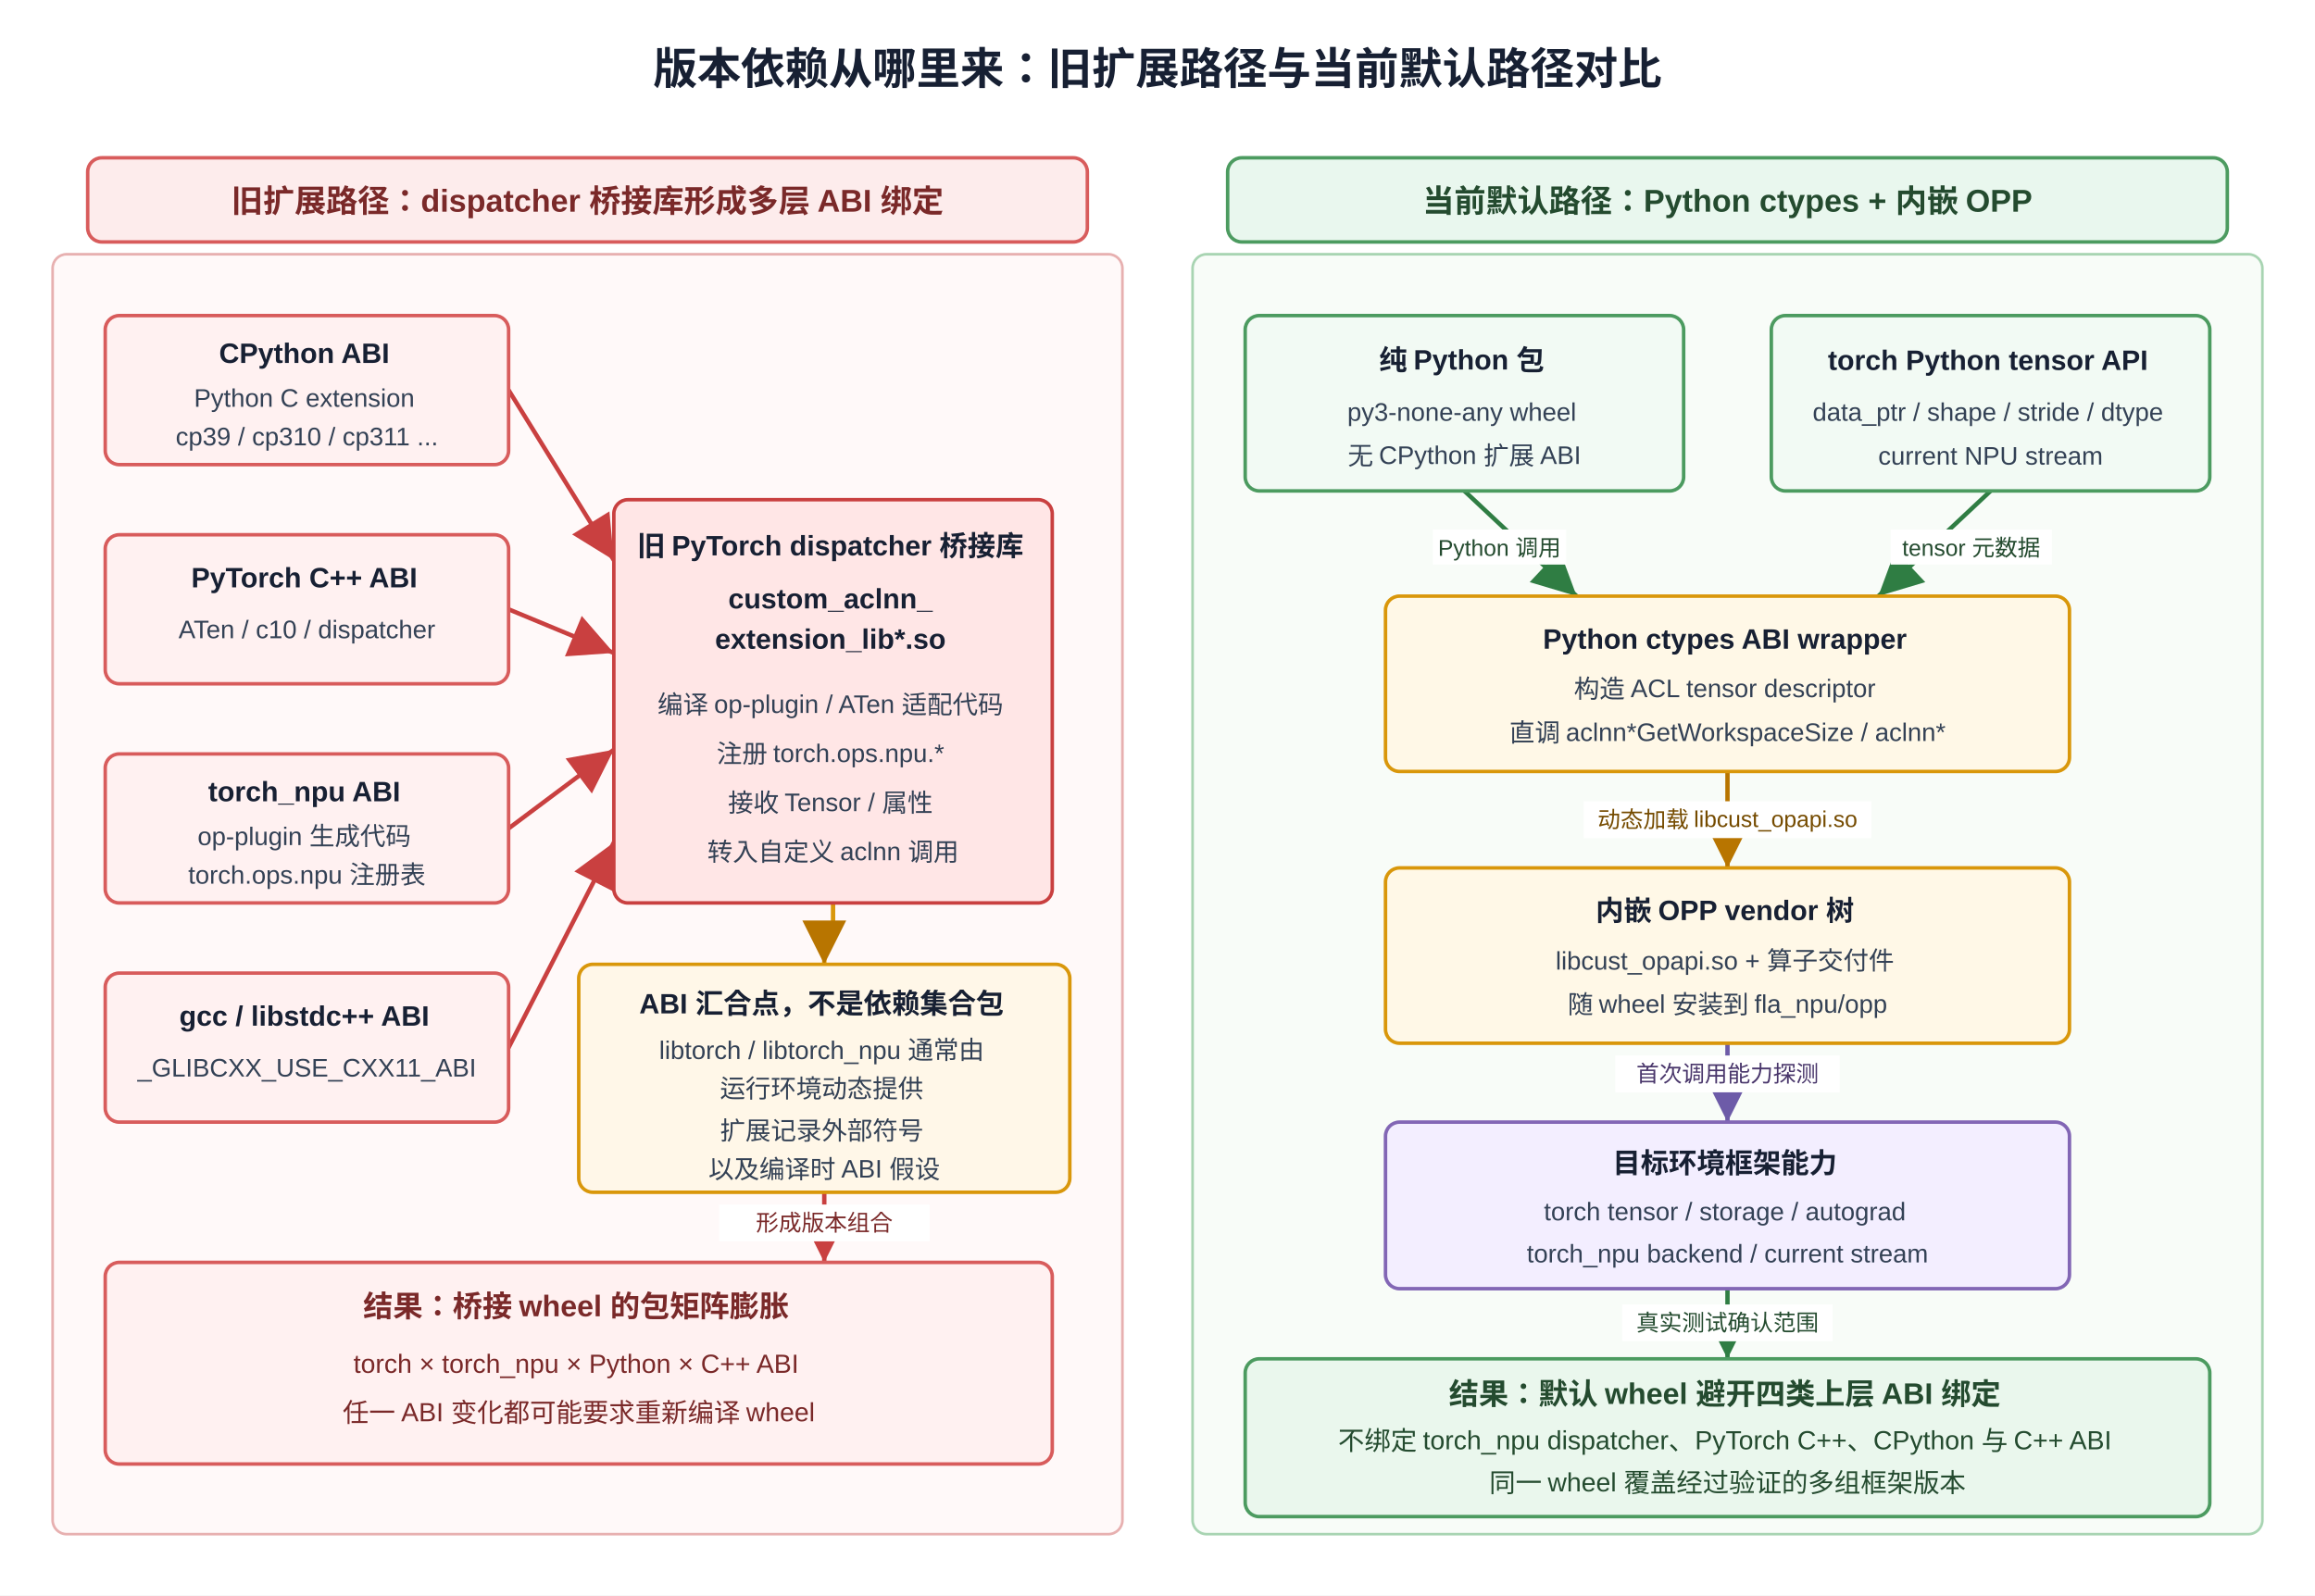
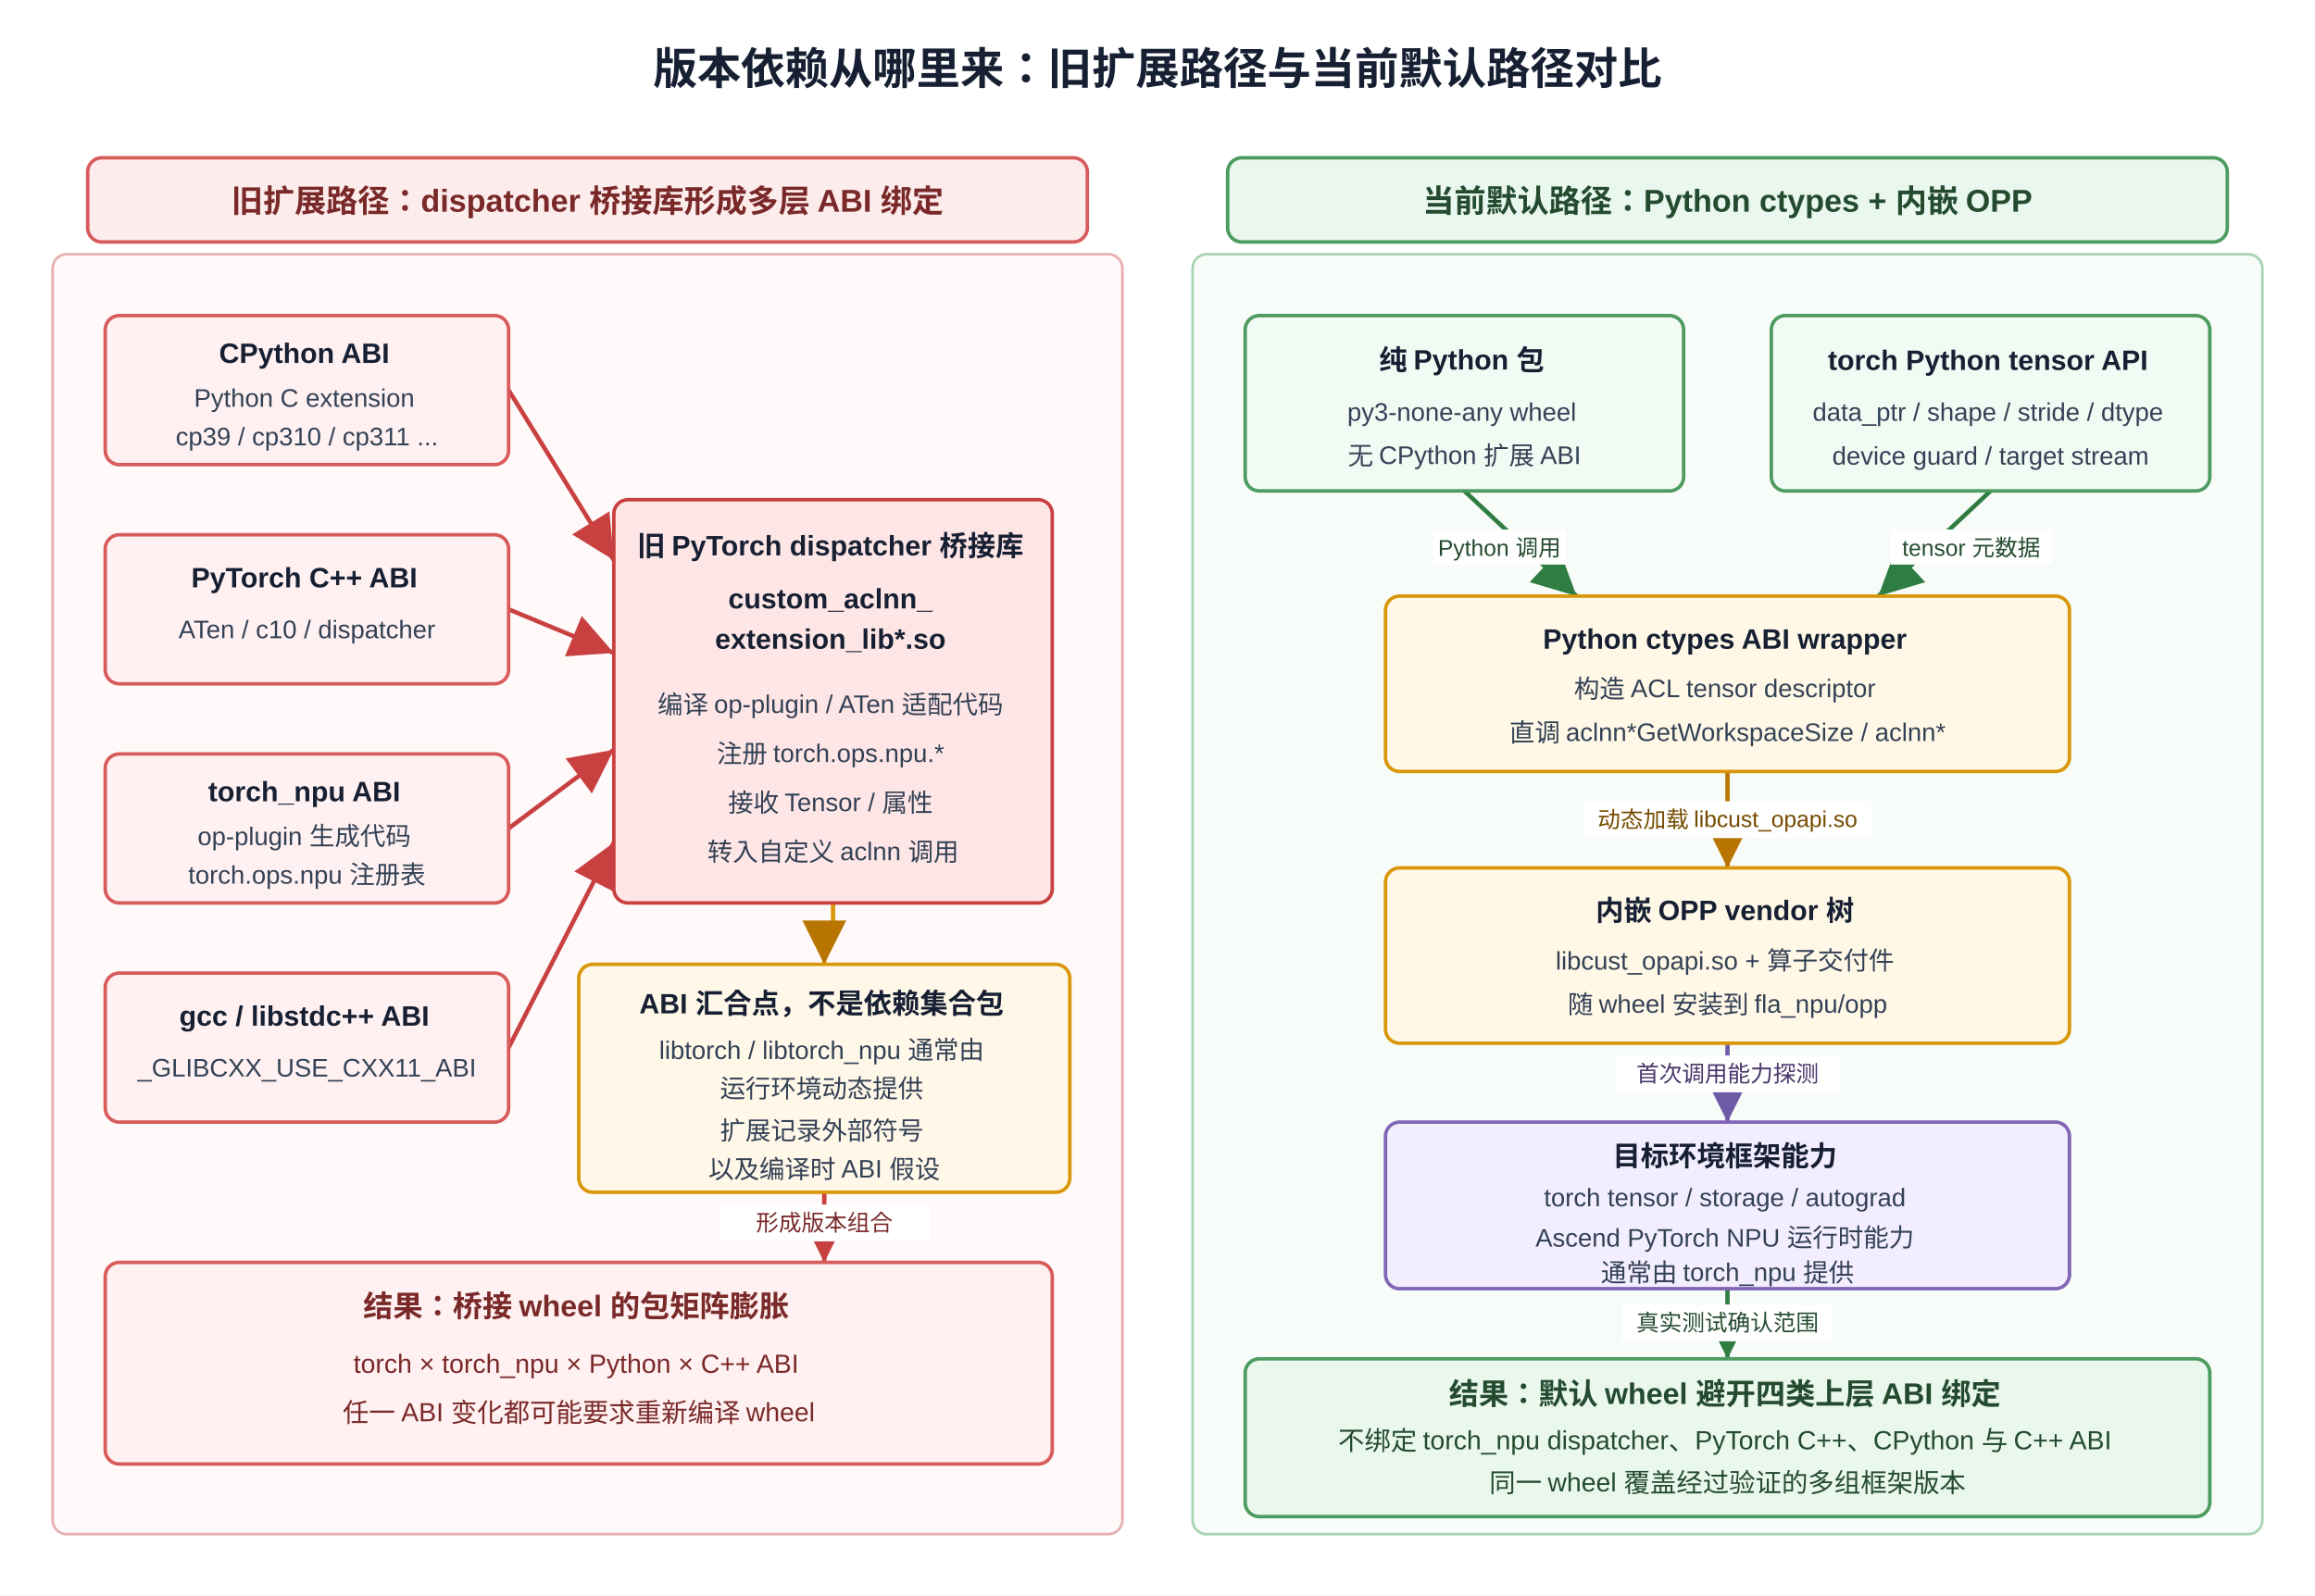
<svg xmlns="http://www.w3.org/2000/svg" width="1320" height="910" viewBox="0 0 1320 910" role="img" aria-labelledby="title desc">
  <defs>
    <style>
      .canvas { fill: #ffffff; }
      .title { font: 700 25px Arial, "Microsoft YaHei", sans-serif; fill: #172033; }
      .panel-title { font: 700 18px Arial, "Microsoft YaHei", sans-serif; }
      .node-title { font: 700 16px Arial, "Microsoft YaHei", sans-serif; fill: #172033; }
      .node-text { font: 14.5px Arial, "Microsoft YaHei", sans-serif; fill: #334155; }
      .result-title { font: 700 17px Arial, "Microsoft YaHei", sans-serif; }
      .result-text { font: 15px Arial, "Microsoft YaHei", sans-serif; }
      .edge-label { font: 13px Arial, "Microsoft YaHei", sans-serif; }
      .box { stroke-width: 2; rx: 8; ry: 8; }
      .edge { fill: none; stroke-width: 2.5; stroke-linecap: round; stroke-linejoin: round; }
    </style>
    <marker id="arrow-red" markerWidth="12" markerHeight="10" refX="10" refY="5" orient="auto" markerUnits="strokeWidth">
      <path d="M0,0 L10,5 L0,10 Z" fill="#C94040" />
    </marker>
    <marker id="arrow-green" markerWidth="12" markerHeight="10" refX="10" refY="5" orient="auto" markerUnits="strokeWidth">
      <path d="M0,0 L10,5 L0,10 Z" fill="#2F7D43" />
    </marker>
    <marker id="arrow-amber" markerWidth="12" markerHeight="10" refX="10" refY="5" orient="auto" markerUnits="strokeWidth">
      <path d="M0,0 L10,5 L0,10 Z" fill="#B87500" />
    </marker>
    <marker id="arrow-purple" markerWidth="12" markerHeight="10" refX="10" refY="5" orient="auto" markerUnits="strokeWidth">
      <path d="M0,0 L10,5 L0,10 Z" fill="#6D5BA8" />
    </marker>
  </defs>
  <rect class="canvas" width="1320" height="910" />
  <text class="title" x="660" y="48" text-anchor="middle">版本依赖从哪里来：旧扩展路径与当前默认路径对比</text>
  <rect x="30" y="145" width="610" height="730" rx="8" fill="#FFF9F9" stroke="#E7B0B0" stroke-width="1.5" />
  <rect x="680" y="145" width="610" height="730" rx="8" fill="#F8FCF8" stroke="#A8D4B2" stroke-width="1.5" />
  <rect class="box" x="50" y="90" width="570" height="48" fill="#FDECEC" stroke="#D85C5C" />
  <text class="panel-title" x="335" y="121" text-anchor="middle" fill="#7A2929">旧扩展路径：dispatcher 桥接库形成多层 ABI 绑定</text>
  <rect class="box" x="700" y="90" width="570" height="48" fill="#E9F7EE" stroke="#4C9B60" />
  <text class="panel-title" x="985" y="121" text-anchor="middle" fill="#244B2F">当前默认路径：Python ctypes + 内嵌 OPP</text>
  <path class="edge" d="M290 222.5 L350 319.5" stroke="#C94040" marker-end="url(#arrow-red)" />
  <path class="edge" d="M290 347.5 L350 372.4" stroke="#C94040" marker-end="url(#arrow-red)" />
  <path class="edge" d="M290 472.5 L350 427.6" stroke="#C94040" marker-end="url(#arrow-red)" />
  <path class="edge" d="M290 597.5 L350 480.5" stroke="#C94040" marker-end="url(#arrow-red)" />
  <path class="edge" d="M475 515 V532 H470 V550" stroke="#D9970B" marker-end="url(#arrow-amber)" />
  <path class="edge" d="M470 680 V720" stroke="#C94040" marker-end="url(#arrow-red)" />
  <path class="edge" d="M835 280 L899 340" stroke="#2F7D43" marker-end="url(#arrow-green)" />
  <path class="edge" d="M1135 280 L1071 340" stroke="#2F7D43" marker-end="url(#arrow-green)" />
  <path class="edge" d="M985 440 V495" stroke="#B87500" marker-end="url(#arrow-amber)" />
  <path class="edge" d="M985 595 V640" stroke="#6D5BA8" marker-end="url(#arrow-purple)" />
  <path class="edge" d="M985 735 V775" stroke="#2F7D43" marker-end="url(#arrow-green)" />
  <rect class="box" x="60" y="180" width="230" height="85" fill="#FFF1F1" stroke="#D85C5C" />
  <text text-anchor="middle" x="175">
    <tspan class="node-title" x="175" y="207">CPython ABI</tspan>
    <tspan class="node-text" x="175" y="232">Python C extension</tspan>
    <tspan class="node-text" x="175" y="254">cp39 / cp310 / cp311 ...</tspan>
  </text>
  <rect class="box" x="60" y="305" width="230" height="85" fill="#FFF1F1" stroke="#D85C5C" />
  <text text-anchor="middle" x="175">
    <tspan class="node-title" x="175" y="335">PyTorch C++ ABI</tspan>
    <tspan class="node-text" x="175" y="364">ATen / c10 / dispatcher</tspan>
  </text>
  <rect class="box" x="60" y="430" width="230" height="85" fill="#FFF1F1" stroke="#D85C5C" />
  <text text-anchor="middle" x="175">
    <tspan class="node-title" x="175" y="457">torch_npu ABI</tspan>
    <tspan class="node-text" x="175" y="482">op-plugin 生成代码</tspan>
    <tspan class="node-text" x="175" y="504">torch.ops.npu 注册表</tspan>
  </text>
  <rect class="box" x="60" y="555" width="230" height="85" fill="#FFF1F1" stroke="#D85C5C" />
  <text text-anchor="middle" x="175">
    <tspan class="node-title" x="175" y="585">gcc / libstdc++ ABI</tspan>
    <tspan class="node-text" x="175" y="614">_GLIBCXX_USE_CXX11_ABI</tspan>
  </text>
  <rect class="box" x="350" y="285" width="250" height="230" fill="#FFE6E6" stroke="#C94040" stroke-width="2.5" />
  <text text-anchor="middle" x="475">
    <tspan class="node-title" x="475" y="317">旧 PyTorch dispatcher 桥接库</tspan>
    <tspan class="node-title" x="475" y="347">custom_aclnn_</tspan>
    <tspan class="node-title" x="475" y="370">extension_lib*.so</tspan>
    <tspan class="node-text" x="475" y="407">编译 op-plugin / ATen 适配代码</tspan>
    <tspan class="node-text" x="475" y="435">注册 torch.ops.npu.*</tspan>
    <tspan class="node-text" x="475" y="463">接收 Tensor / 属性</tspan>
    <tspan class="node-text" x="475" y="491">转入自定义 aclnn 调用</tspan>
  </text>
  <rect class="box" x="330" y="550" width="280" height="130" fill="#FFF7E8" stroke="#D9970B" />
  <text text-anchor="middle" x="470">
    <tspan class="node-title" x="470" y="578" fill="#5E4200">ABI 汇合点，不是依赖集合包</tspan>
    <tspan class="node-text" x="470" y="604">libtorch / libtorch_npu 通常由</tspan>
    <tspan class="node-text" x="470" y="626">运行环境动态提供</tspan>
    <tspan class="node-text" x="470" y="650">扩展记录外部符号</tspan>
    <tspan class="node-text" x="470" y="672">以及编译时 ABI 假设</tspan>
  </text>
  <rect class="box" x="60" y="720" width="540" height="115" fill="#FFF1F1" stroke="#D85C5C" stroke-width="2.5" />
  <text text-anchor="middle" x="330">
    <tspan class="result-title" x="330" y="751" fill="#7A2929">结果：桥接 wheel 的包矩阵膨胀</tspan>
    <tspan class="result-text" x="330" y="783" fill="#7A2929">torch × torch_npu × Python × C++ ABI</tspan>
    <tspan class="result-text" x="330" y="811" fill="#7A2929">任一 ABI 变化都可能要求重新编译 wheel</tspan>
  </text>
  <rect class="box" x="710" y="180" width="250" height="100" fill="#F2FAF4" stroke="#4C9B60" />
  <text text-anchor="middle" x="835">
    <tspan class="node-title" x="835" y="211">纯 Python 包</tspan>
    <tspan class="node-text" x="835" y="240">py3-none-any wheel</tspan>
    <tspan class="node-text" x="835" y="265">无 CPython 扩展 ABI</tspan>
  </text>
  <rect class="box" x="1010" y="180" width="250" height="100" fill="#F2FAF4" stroke="#4C9B60" />
  <text text-anchor="middle" x="1135">
    <tspan class="node-title" x="1135" y="211">torch Python tensor API</tspan>
    <tspan class="node-text" x="1135" y="240">data_ptr / shape / stride / dtype</tspan>
-     <tspan class="node-text" x="1135" y="265">current NPU stream</tspan>
+     <tspan class="node-text" x="1135" y="265">device guard / target stream</tspan>
  </text>
  <rect class="box" x="790" y="340" width="390" height="100" fill="#FFF8E7" stroke="#D9970B" />
  <text text-anchor="middle" x="985">
    <tspan class="node-title" x="985" y="370">Python ctypes ABI wrapper</tspan>
    <tspan class="node-text" x="985" y="398">构造 ACL tensor descriptor</tspan>
    <tspan class="node-text" x="985" y="423">直调 aclnn*GetWorkspaceSize / aclnn*</tspan>
  </text>
  <rect class="box" x="790" y="495" width="390" height="100" fill="#FFF8E7" stroke="#D9970B" />
  <text text-anchor="middle" x="985">
    <tspan class="node-title" x="985" y="525">内嵌 OPP vendor 树</tspan>
    <tspan class="node-text" x="985" y="553">libcust_opapi.so + 算子交付件</tspan>
    <tspan class="node-text" x="985" y="578">随 wheel 安装到 fla_npu/opp</tspan>
  </text>
  <rect class="box" x="790" y="640" width="390" height="95" fill="#F3EEFF" stroke="#8266B5" />
  <text text-anchor="middle" x="985">
-     <tspan class="node-title" x="985" y="669">目标环境框架能力</tspan>
-     <tspan class="node-text" x="985" y="696">torch tensor / storage / autograd</tspan>
-     <tspan class="node-text" x="985" y="720">torch_npu backend / current stream</tspan>
+     <tspan class="node-title" x="985" y="665">目标环境框架能力</tspan>
+     <tspan class="node-text" x="985" y="688">torch tensor / storage / autograd</tspan>
+     <tspan class="node-text" x="985" y="711">Ascend PyTorch NPU 运行时能力</tspan>
+     <tspan class="node-text" x="985" y="731">通常由 torch_npu 提供</tspan>
  </text>
  <rect class="box" x="710" y="775" width="550" height="90" fill="#EAF7ED" stroke="#4C9B60" stroke-width="2.5" />
  <text text-anchor="middle" x="985">
    <tspan class="result-title" x="985" y="801" fill="#244B2F">结果：默认 wheel 避开四类上层 ABI 绑定</tspan>
    <tspan class="result-text" x="985" y="827" fill="#244B2F">不绑定 torch_npu dispatcher、PyTorch C++、CPython 与 C++ ABI</tspan>
    <tspan class="result-text" x="985" y="851" fill="#244B2F">同一 wheel 覆盖经过验证的多组框架版本</tspan>
  </text>
  <g>
    <rect x="410" y="687" width="120" height="21" fill="#fff" />
    <text class="edge-label" x="470" y="702" text-anchor="middle" fill="#7A2929">形成版本组合</text>
  </g>
  <g>
    <rect x="817" y="302" width="76" height="20" fill="#fff" />
    <text class="edge-label" x="855" y="317" text-anchor="middle" fill="#244B2F">Python 调用</text>
  </g>
  <g>
    <rect x="1078" y="302" width="92" height="20" fill="#fff" />
    <text class="edge-label" x="1124" y="317" text-anchor="middle" fill="#244B2F">tensor 元数据</text>
  </g>
  <g>
    <rect x="903" y="457" width="164" height="21" fill="#fff" />
    <text class="edge-label" x="985" y="472" text-anchor="middle" fill="#754B00">动态加载 libcust_opapi.so</text>
  </g>
  <g>
    <rect x="921" y="602" width="128" height="21" fill="#fff" />
    <text class="edge-label" x="985" y="617" text-anchor="middle" fill="#49366B">首次调用能力探测</text>
  </g>
  <g>
    <rect x="925" y="744" width="120" height="21" fill="#fff" />
    <text class="edge-label" x="985" y="759" text-anchor="middle" fill="#244B2F">真实测试确认范围</text>
  </g>
</svg>
